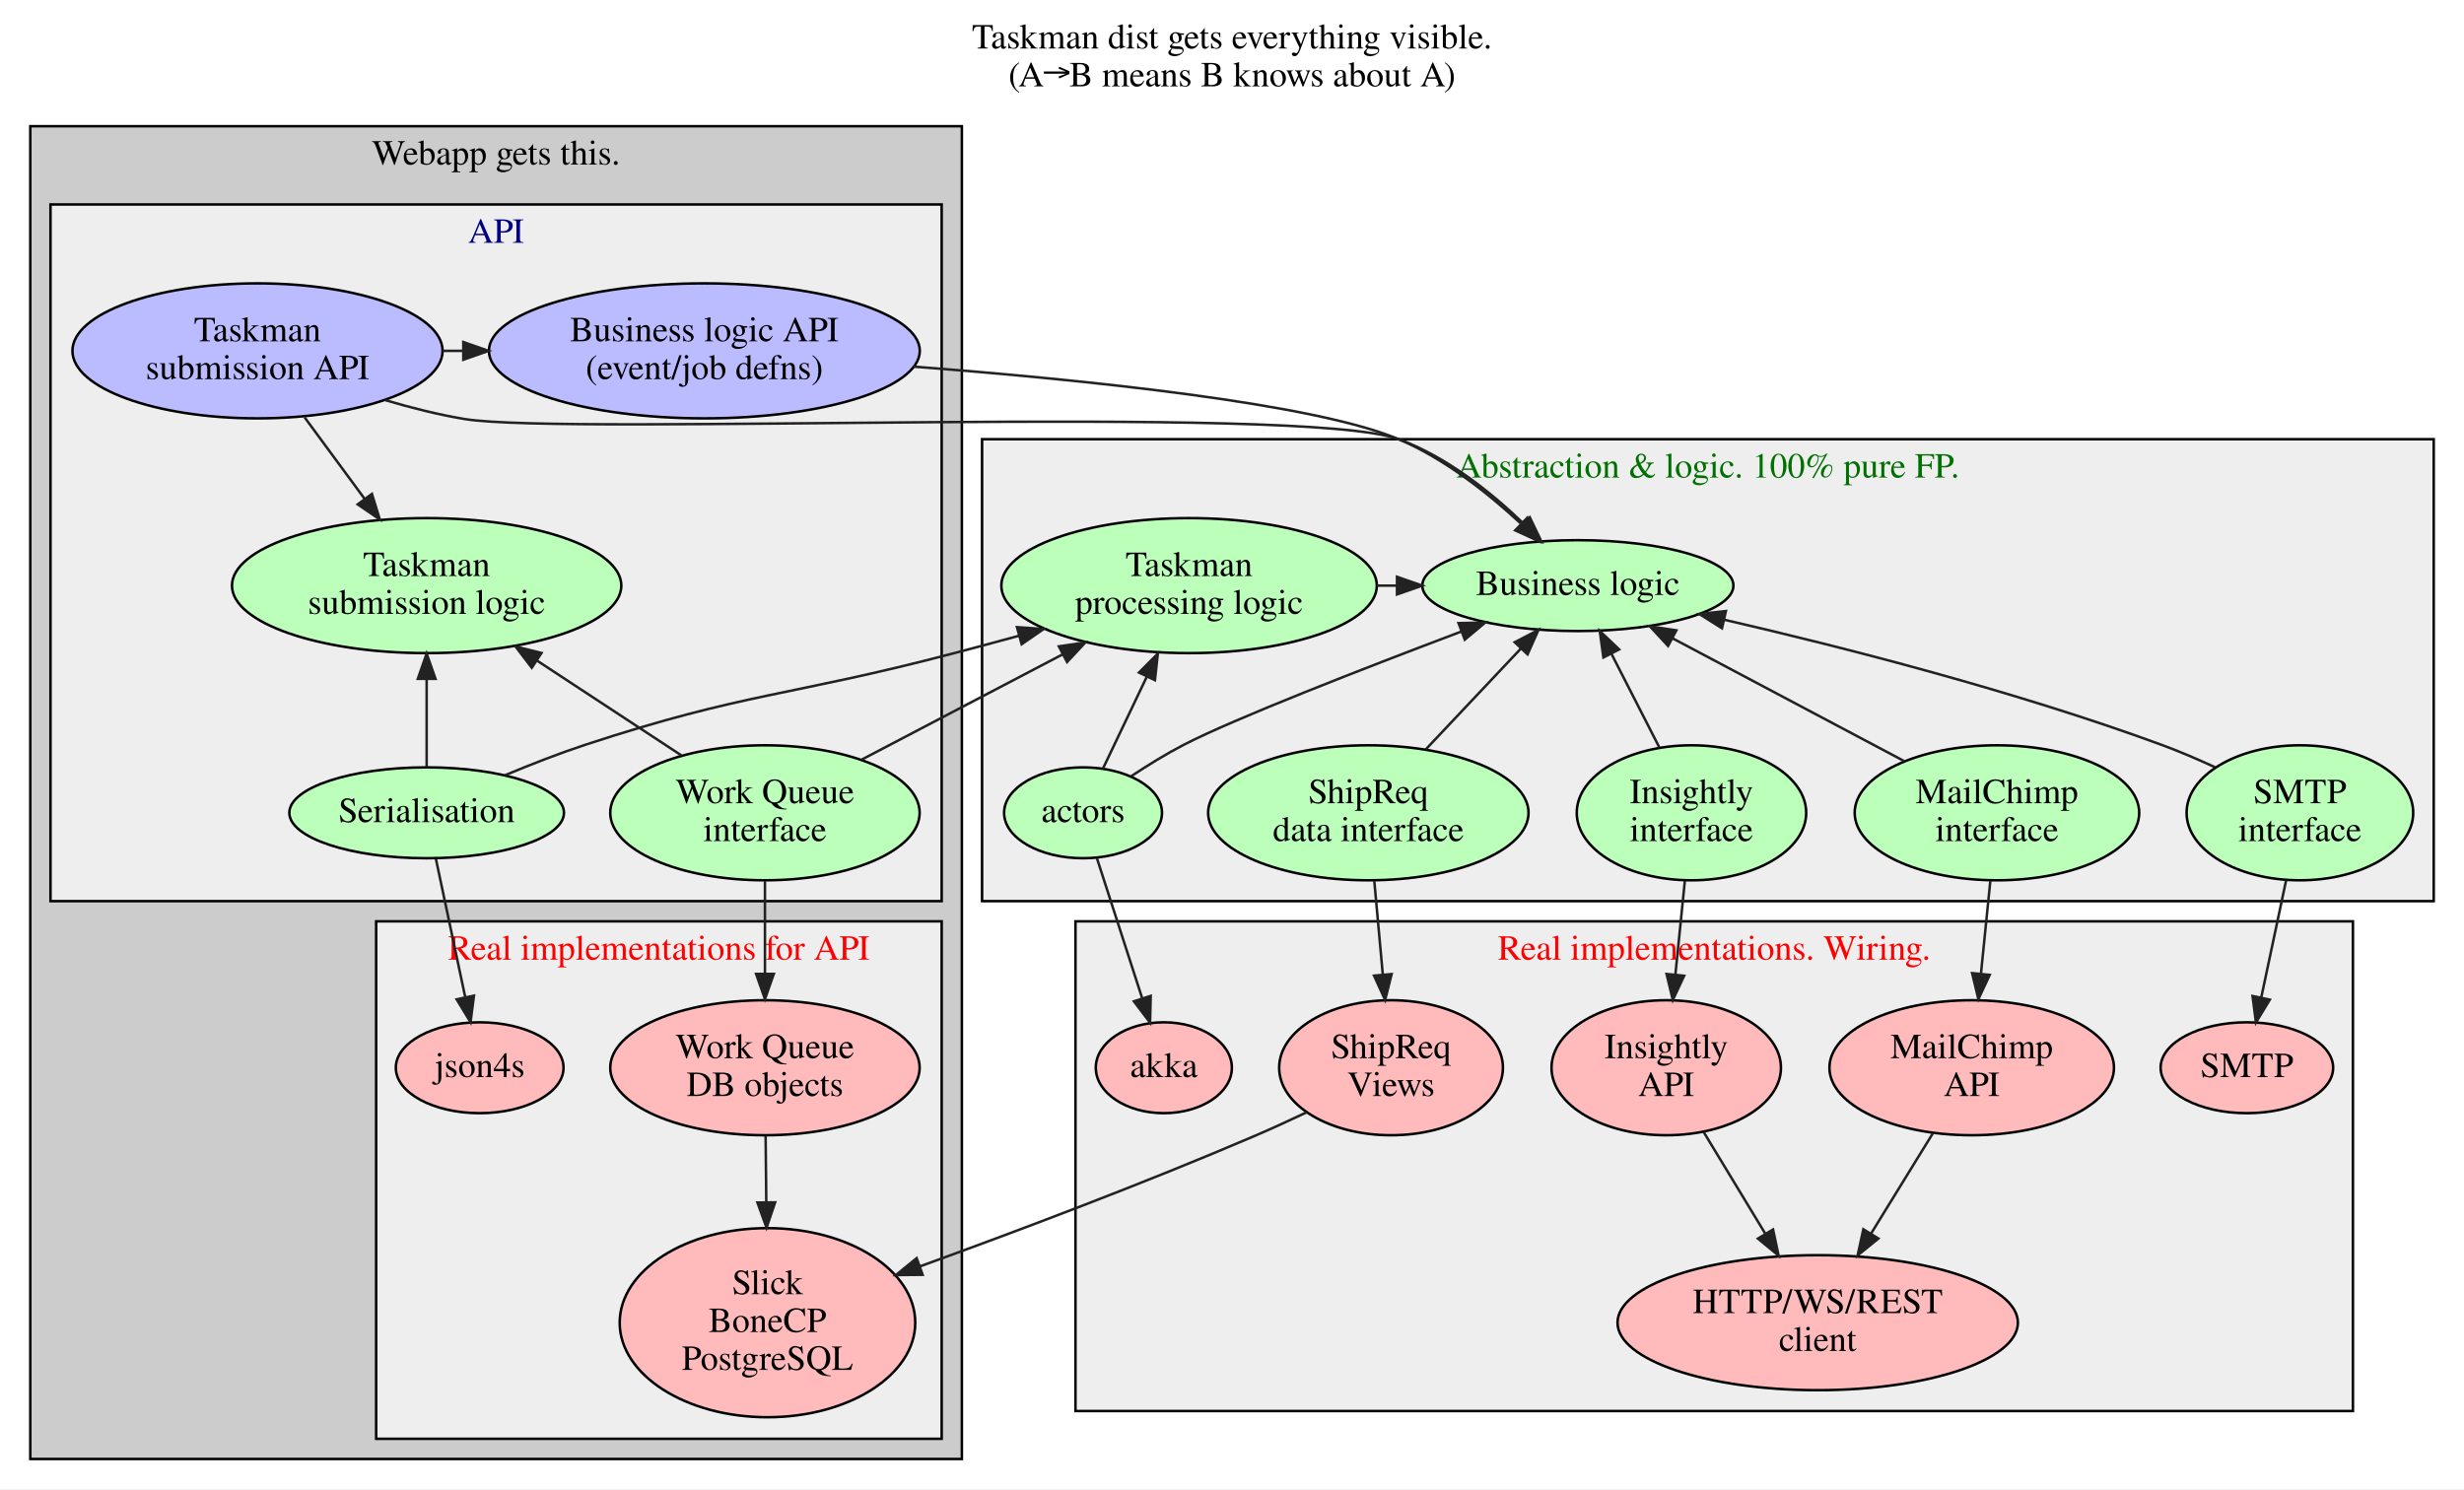
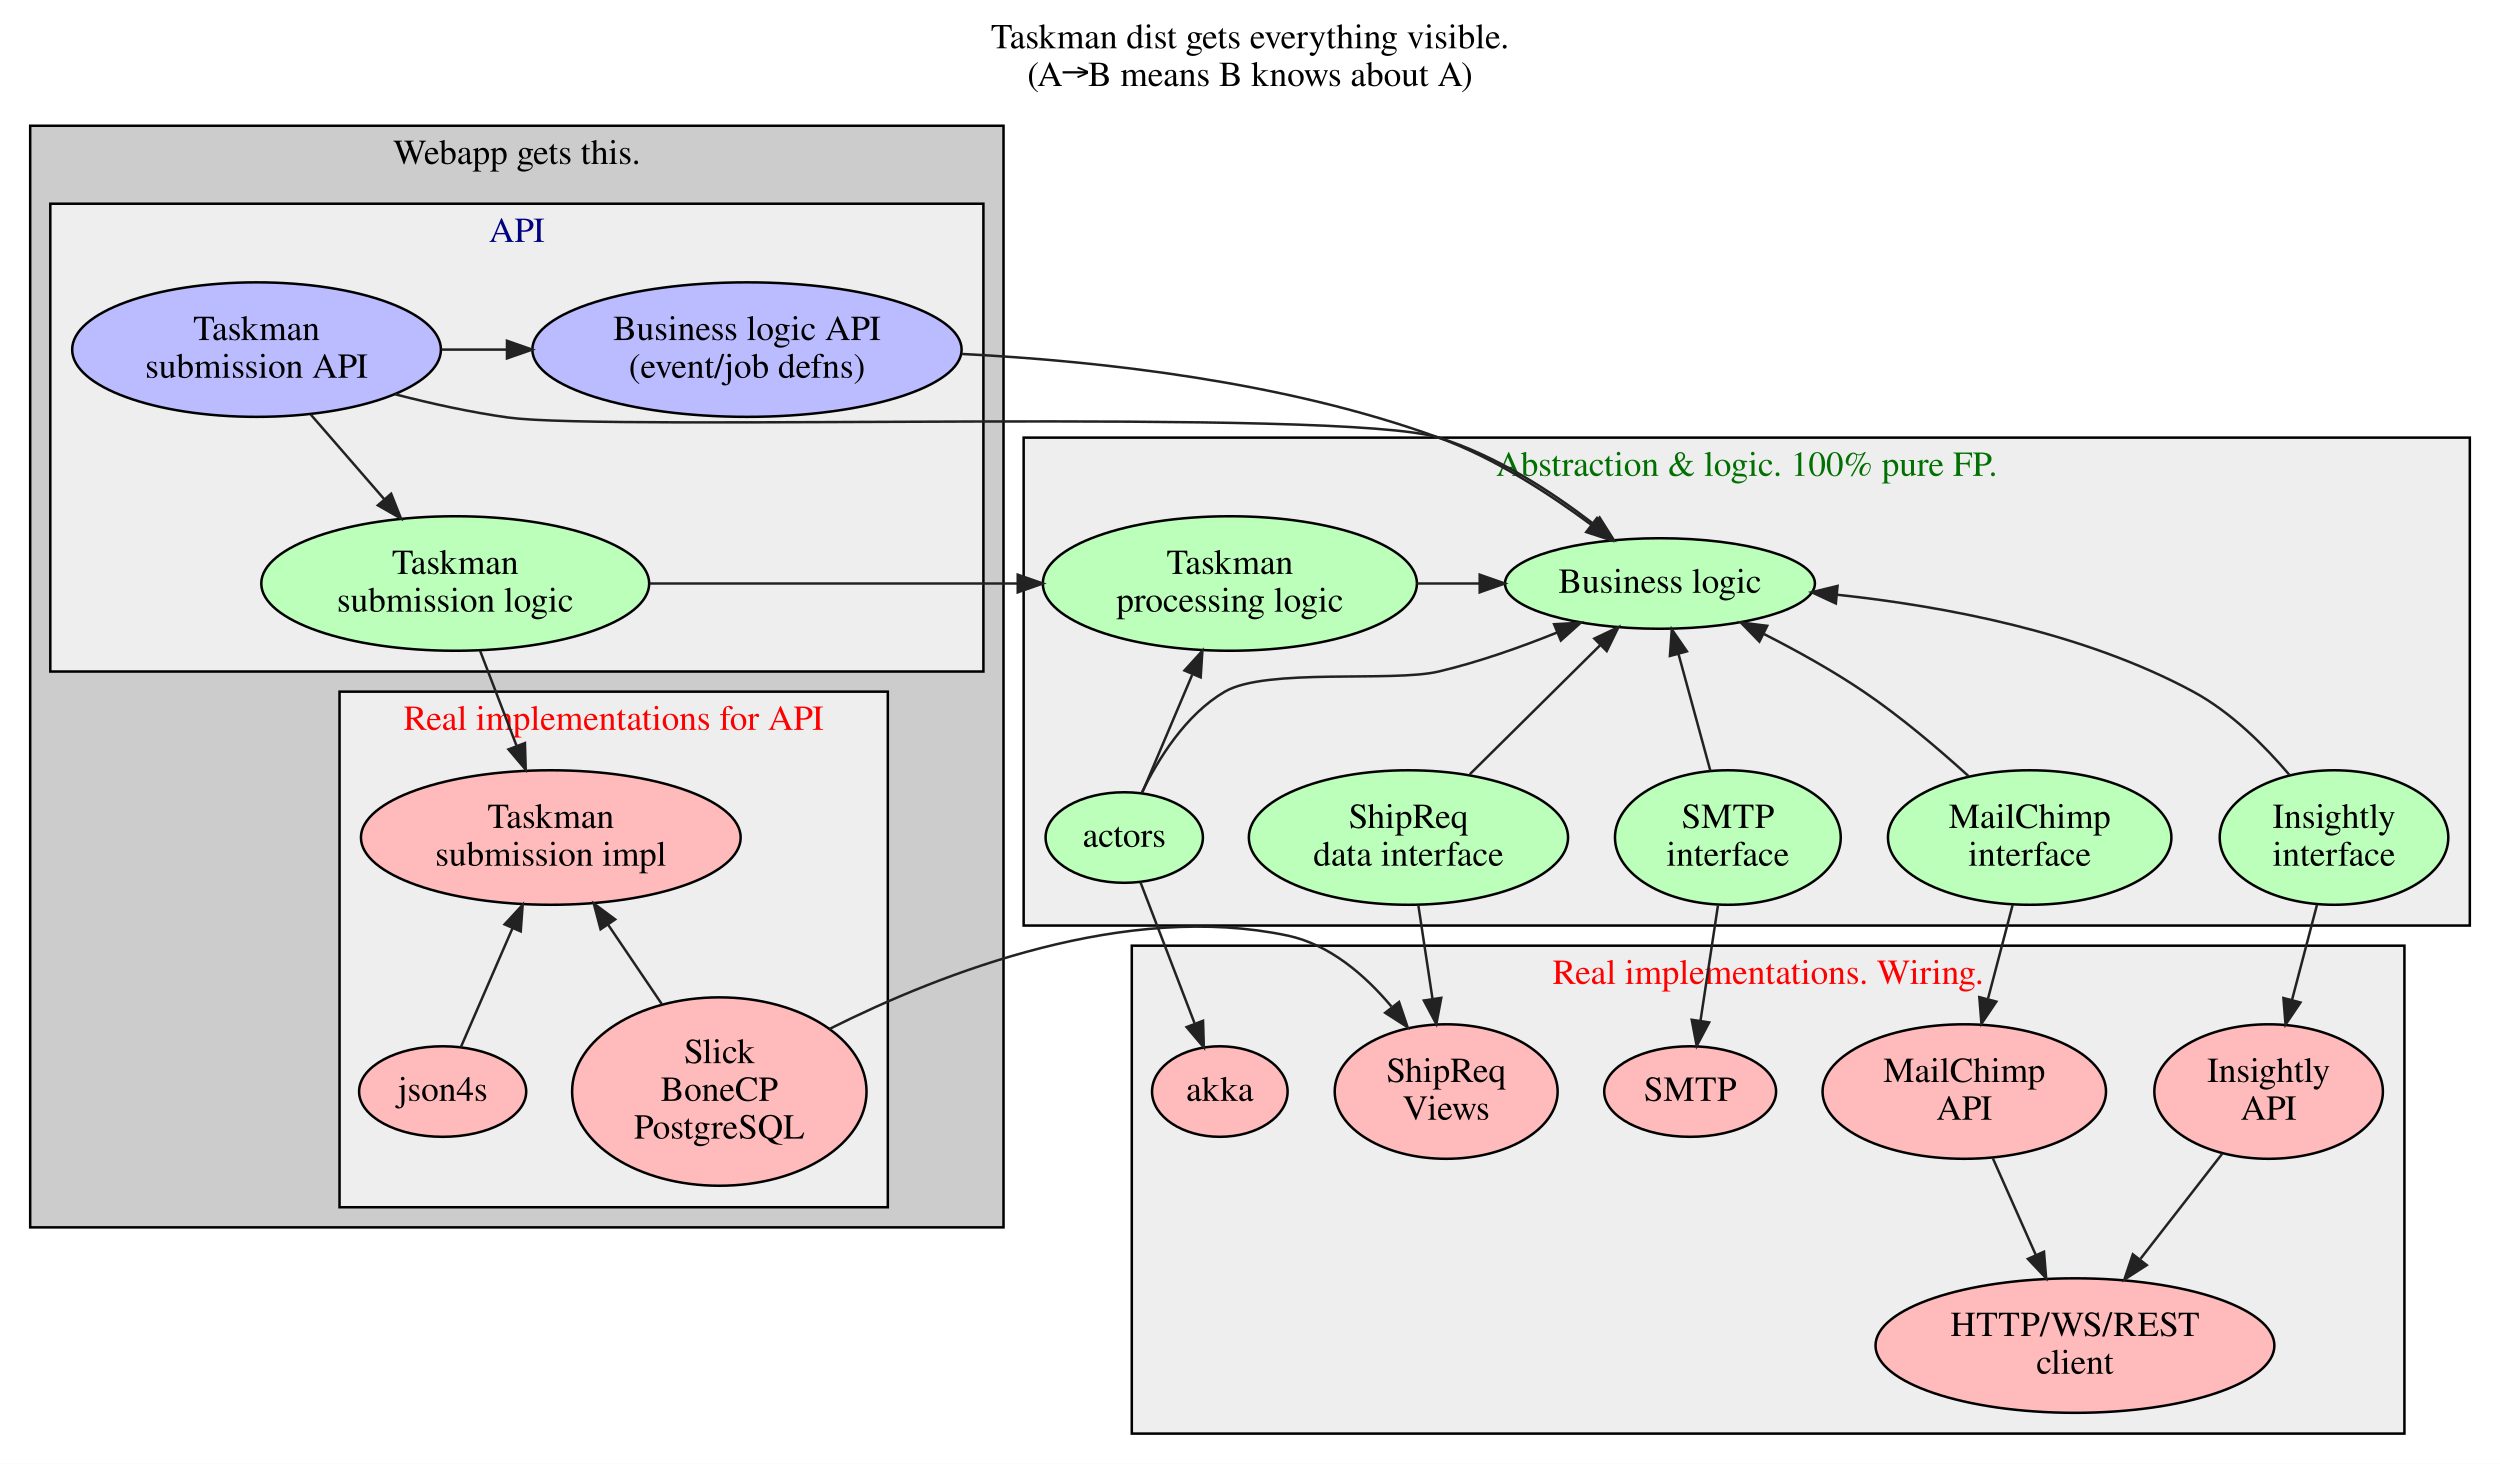
- <svg xmlns="http://www.w3.org/2000/svg" width="976pt" height="590pt" viewBox="0.00 0.00 976.00 590.00">
-   <g id="graph0" class="graph" transform="scale(1 1) rotate(0) translate(4 586)">
-     <polygon fill="white" stroke="none" points="-4,4 -4,-586 972,-586 972,4 -4,4" />
-     <text text-anchor="middle" x="484" y="-566.8" font-family="Times,serif" font-size="14.00">Taskman dist gets everything visible.</text>
-     <text text-anchor="middle" x="484" y="-551.8" font-family="Times,serif" font-size="14.00">(A→B means B knows about A)</text>
+ <svg xmlns="http://www.w3.org/2000/svg" width="994pt" height="582pt" viewBox="0.00 0.00 994.00 582.00">
+   <g id="graph0" class="graph" transform="scale(1 1) rotate(0) translate(4 578)">
+     <polygon fill="white" stroke="none" points="-4,4 -4,-578 990,-578 990,4 -4,4" />
+     <text text-anchor="middle" x="493" y="-558.8" font-family="Times,serif" font-size="14.00">Taskman dist gets everything visible.</text>
+     <text text-anchor="middle" x="493" y="-543.8" font-family="Times,serif" font-size="14.00">(A→B means B knows about A)</text>
    <g id="clust1" class="cluster">
-       <polygon fill="#eeeeee" stroke="black" points="385,-229 385,-412 960,-412 960,-229 385,-229" />
-       <text text-anchor="middle" x="672.5" y="-396.8" font-family="Times,serif" font-size="14.00" fill="#007000">Abstraction &amp; logic. 100% pure FP.</text>
+       <polygon fill="#eeeeee" stroke="black" points="403,-210 403,-404 978,-404 978,-210 403,-210" />
+       <text text-anchor="middle" x="690.5" y="-388.8" font-family="Times,serif" font-size="14.00" fill="#007000">Abstraction &amp; logic. 100% pure FP.</text>
    </g>
    <g id="clust2" class="cluster">
-       <polygon fill="#eeeeee" stroke="black" points="422,-27 422,-221 928,-221 928,-27 422,-27" />
-       <text text-anchor="middle" x="675" y="-205.8" font-family="Times,serif" font-size="14.00" fill="red">Real implementations. Wiring.</text>
+       <polygon fill="#eeeeee" stroke="black" points="446,-8 446,-202 952,-202 952,-8 446,-8" />
+       <text text-anchor="middle" x="699" y="-186.8" font-family="Times,serif" font-size="14.00" fill="red">Real implementations. Wiring.</text>
    </g>
    <g id="clust3" class="cluster">
-       <polygon fill="#cccccc" stroke="black" points="8,-8 8,-536 377,-536 377,-8 8,-8" />
-       <text text-anchor="middle" x="192.5" y="-520.8" font-family="Times,serif" font-size="14.00">Webapp gets this.</text>
+       <polygon fill="#cccccc" stroke="black" points="8,-90 8,-528 395,-528 395,-90 8,-90" />
+       <text text-anchor="middle" x="201.5" y="-512.8" font-family="Times,serif" font-size="14.00">Webapp gets this.</text>
    </g>
    <g id="clust4" class="cluster">
-       <polygon fill="#eeeeee" stroke="black" points="16,-229 16,-505 369,-505 369,-229 16,-229" />
-       <text text-anchor="middle" x="192.5" y="-489.8" font-family="Times,serif" font-size="14.00" fill="#000080">API</text>
+       <polygon fill="#eeeeee" stroke="black" points="16,-311 16,-497 387,-497 387,-311 16,-311" />
+       <text text-anchor="middle" x="201.5" y="-481.8" font-family="Times,serif" font-size="14.00" fill="#000080">API</text>
    </g>
    <g id="clust5" class="cluster">
-       <polygon fill="#eeeeee" stroke="black" points="145,-16 145,-221 369,-221 369,-16 145,-16" />
-       <text text-anchor="middle" x="257" y="-205.8" font-family="Times,serif" font-size="14.00" fill="red">Real implementations for API</text>
+       <polygon fill="#eeeeee" stroke="black" points="131,-98 131,-303 349,-303 349,-98 131,-98" />
+       <text text-anchor="middle" x="240" y="-287.8" font-family="Times,serif" font-size="14.00" fill="red">Real implementations for API</text>
    </g>
    <g id="node1" class="node">
-       <ellipse fill="#bbffbb" stroke="black" cx="538" cy="-264" rx="63.459" ry="26.741" />
-       <text text-anchor="middle" x="538" y="-267.8" font-family="Times,serif" font-size="14.00">ShipReq</text>
-       <text text-anchor="middle" x="538" y="-252.8" font-family="Times,serif" font-size="14.00">data interface</text>
+       <ellipse fill="#bbffbb" stroke="black" cx="556" cy="-245" rx="63.459" ry="26.741" />
+       <text text-anchor="middle" x="556" y="-248.8" font-family="Times,serif" font-size="14.00">ShipReq</text>
+       <text text-anchor="middle" x="556" y="-233.8" font-family="Times,serif" font-size="14.00">data interface</text>
    </g>
    <g id="node8" class="node">
-       <ellipse fill="#ffbbbb" stroke="black" cx="547" cy="-163" rx="44.321" ry="26.741" />
-       <text text-anchor="middle" x="547" y="-166.8" font-family="Times,serif" font-size="14.00">ShipReq</text>
-       <text text-anchor="middle" x="547" y="-151.8" font-family="Times,serif" font-size="14.00">Views</text>
+       <ellipse fill="#ffbbbb" stroke="black" cx="571" cy="-144" rx="44.321" ry="26.741" />
+       <text text-anchor="middle" x="571" y="-147.8" font-family="Times,serif" font-size="14.00">ShipReq</text>
+       <text text-anchor="middle" x="571" y="-132.8" font-family="Times,serif" font-size="14.00">Views</text>
    </g>
    <g id="edge1" class="edge">
-       <path fill="none" stroke="#222222" d="M540.365,-236.989C541.398,-225.621 542.627,-212.101 543.745,-199.804" />
-       <polygon fill="#222222" stroke="#222222" points="547.231,-200.113 544.651,-189.837 540.26,-199.479 547.231,-200.113" />
+       <path fill="none" stroke="#222222" d="M559.941,-217.989C561.664,-206.621 563.712,-193.101 565.575,-180.804" />
+       <polygon fill="#222222" stroke="#222222" points="569.048,-181.249 567.085,-170.837 562.127,-180.2 569.048,-181.249" />
    </g>
    <g id="node2" class="node">
-       <ellipse fill="#bbffbb" stroke="black" cx="907" cy="-264" rx="44.884" ry="26.741" />
-       <text text-anchor="middle" x="907" y="-267.8" font-family="Times,serif" font-size="14.00">SMTP</text>
-       <text text-anchor="middle" x="907" y="-252.8" font-family="Times,serif" font-size="14.00">interface</text>
+       <ellipse fill="#bbffbb" stroke="black" cx="683" cy="-245" rx="44.884" ry="26.741" />
+       <text text-anchor="middle" x="683" y="-248.8" font-family="Times,serif" font-size="14.00">SMTP</text>
+       <text text-anchor="middle" x="683" y="-233.8" font-family="Times,serif" font-size="14.00">interface</text>
    </g>
    <g id="node9" class="node">
-       <ellipse fill="#ffbbbb" stroke="black" cx="886" cy="-163" rx="34.171" ry="18" />
-       <text text-anchor="middle" x="886" y="-159.3" font-family="Times,serif" font-size="14.00">SMTP</text>
+       <ellipse fill="#ffbbbb" stroke="black" cx="668" cy="-144" rx="34.171" ry="18" />
+       <text text-anchor="middle" x="668" y="-140.3" font-family="Times,serif" font-size="14.00">SMTP</text>
+     </g>
+     <g id="edge2" class="edge">
+       <path fill="none" stroke="#222222" d="M679.059,-217.989C676.928,-203.928 674.299,-186.575 672.139,-172.318" />
+       <polygon fill="#222222" stroke="#222222" points="675.553,-171.487 670.595,-162.124 668.632,-172.536 675.553,-171.487" />
+     </g>
+     <g id="node3" class="node">
+       <ellipse fill="#bbffbb" stroke="black" cx="803" cy="-245" rx="56.353" ry="26.741" />
+       <text text-anchor="middle" x="803" y="-248.8" font-family="Times,serif" font-size="14.00">MailChimp</text>
+       <text text-anchor="middle" x="803" y="-233.8" font-family="Times,serif" font-size="14.00">interface</text>
+     </g>
+     <g id="node10" class="node">
+       <ellipse fill="#ffbbbb" stroke="black" cx="777" cy="-144" rx="56.353" ry="26.741" />
+       <text text-anchor="middle" x="777" y="-147.8" font-family="Times,serif" font-size="14.00">MailChimp</text>
+       <text text-anchor="middle" x="777" y="-132.8" font-family="Times,serif" font-size="14.00">API</text>
    </g>
    <g id="edge3" class="edge">
-       <path fill="none" stroke="#222222" d="M901.537,-237.247C898.506,-222.956 894.74,-205.203 891.675,-190.754" />
-       <polygon fill="#222222" stroke="#222222" points="895.087,-189.97 889.588,-180.914 888.239,-191.423 895.087,-189.97" />
-     </g>
-     <g id="node3" class="node">
-       <ellipse fill="#bbffbb" stroke="black" cx="787" cy="-264" rx="56.353" ry="26.741" />
-       <text text-anchor="middle" x="787" y="-267.8" font-family="Times,serif" font-size="14.00">MailChimp</text>
-       <text text-anchor="middle" x="787" y="-252.8" font-family="Times,serif" font-size="14.00">interface</text>
-     </g>
-     <g id="node10" class="node">
-       <ellipse fill="#ffbbbb" stroke="black" cx="777" cy="-163" rx="56.353" ry="26.741" />
-       <text text-anchor="middle" x="777" y="-166.8" font-family="Times,serif" font-size="14.00">MailChimp</text>
-       <text text-anchor="middle" x="777" y="-151.8" font-family="Times,serif" font-size="14.00">API</text>
+       <path fill="none" stroke="#222222" d="M796.237,-218.247C793.251,-206.879 789.69,-193.32 786.448,-180.976" />
+       <polygon fill="#222222" stroke="#222222" points="789.745,-179.751 783.82,-170.968 782.975,-181.529 789.745,-179.751" />
+     </g>
+     <g id="node4" class="node">
+       <ellipse fill="#bbffbb" stroke="black" cx="924" cy="-245" rx="45.443" ry="26.741" />
+       <text text-anchor="middle" x="924" y="-248.8" font-family="Times,serif" font-size="14.00">Insightly</text>
+       <text text-anchor="middle" x="924" y="-233.8" font-family="Times,serif" font-size="14.00">interface</text>
+     </g>
+     <g id="node11" class="node">
+       <ellipse fill="#ffbbbb" stroke="black" cx="898" cy="-144" rx="45.443" ry="26.741" />
+       <text text-anchor="middle" x="898" y="-147.8" font-family="Times,serif" font-size="14.00">Insightly</text>
+       <text text-anchor="middle" x="898" y="-132.8" font-family="Times,serif" font-size="14.00">API</text>
    </g>
    <g id="edge4" class="edge">
-       <path fill="none" stroke="#222222" d="M784.373,-236.989C783.245,-225.823 781.907,-212.581 780.683,-200.462" />
-       <polygon fill="#222222" stroke="#222222" points="784.132,-199.779 779.645,-190.181 777.167,-200.482 784.132,-199.779" />
-     </g>
-     <g id="node4" class="node">
-       <ellipse fill="#bbffbb" stroke="black" cx="666" cy="-264" rx="45.443" ry="26.741" />
-       <text text-anchor="middle" x="666" y="-267.8" font-family="Times,serif" font-size="14.00">Insightly</text>
-       <text text-anchor="middle" x="666" y="-252.8" font-family="Times,serif" font-size="14.00">interface</text>
-     </g>
-     <g id="node11" class="node">
-       <ellipse fill="#ffbbbb" stroke="black" cx="656" cy="-163" rx="45.443" ry="26.741" />
-       <text text-anchor="middle" x="656" y="-166.8" font-family="Times,serif" font-size="14.00">Insightly</text>
-       <text text-anchor="middle" x="656" y="-151.8" font-family="Times,serif" font-size="14.00">API</text>
+       <path fill="none" stroke="#222222" d="M917.237,-218.247C914.197,-206.674 910.562,-192.832 907.274,-180.312" />
+       <polygon fill="#222222" stroke="#222222" points="910.655,-179.407 904.729,-170.624 903.884,-181.185 910.655,-179.407" />
+     </g>
+     <g id="node5" class="node">
+       <ellipse fill="#bbffbb" stroke="black" cx="443" cy="-245" rx="31.273" ry="18" />
+       <text text-anchor="middle" x="443" y="-241.3" font-family="Times,serif" font-size="14.00">actors</text>
+     </g>
+     <g id="node12" class="node">
+       <ellipse fill="#ffbbbb" stroke="black" cx="481" cy="-144" rx="26.949" ry="18" />
+       <text text-anchor="middle" x="481" y="-140.3" font-family="Times,serif" font-size="14.00">akka</text>
    </g>
    <g id="edge5" class="edge">
-       <path fill="none" stroke="#222222" d="M663.373,-236.989C662.224,-225.621 660.859,-212.101 659.617,-199.804" />
-       <polygon fill="#222222" stroke="#222222" points="663.097,-199.435 658.61,-189.837 656.133,-200.139 663.097,-199.435" />
-     </g>
-     <g id="node5" class="node">
-       <ellipse fill="#bbffbb" stroke="black" cx="425" cy="-264" rx="31.273" ry="18" />
-       <text text-anchor="middle" x="425" y="-260.3" font-family="Times,serif" font-size="14.00">actors</text>
-     </g>
-     <g id="node12" class="node">
-       <ellipse fill="#ffbbbb" stroke="black" cx="457" cy="-163" rx="26.949" ry="18" />
-       <text text-anchor="middle" x="457" y="-159.3" font-family="Times,serif" font-size="14.00">akka</text>
+       <path fill="none" stroke="#222222" d="M449.446,-227.206C455.323,-211.896 464.1,-189.029 470.906,-171.297" />
+       <polygon fill="#222222" stroke="#222222" points="474.333,-172.136 474.649,-161.546 467.798,-169.628 474.333,-172.136" />
+     </g>
+     <g id="node6" class="node">
+       <ellipse fill="#bbffbb" stroke="black" cx="656" cy="-346" rx="61.616" ry="18" />
+       <text text-anchor="middle" x="656" y="-342.3" font-family="Times,serif" font-size="14.00">Business logic</text>
    </g>
    <g id="edge7" class="edge">
-       <path fill="none" stroke="#222222" d="M430.428,-246.206C435.347,-230.988 442.679,-208.305 448.396,-190.618" />
-       <polygon fill="#222222" stroke="#222222" points="451.8,-191.468 451.545,-180.876 445.139,-189.315 451.8,-191.468" />
-     </g>
-     <g id="node6" class="node">
-       <ellipse fill="#bbffbb" stroke="black" cx="621" cy="-354" rx="61.616" ry="18" />
-       <text text-anchor="middle" x="621" y="-350.3" font-family="Times,serif" font-size="14.00">Business logic</text>
+       <path fill="none" stroke="#222222" d="M632.234,-321.471C616.592,-305.986 596.172,-285.77 580.403,-270.159" />
+       <polygon fill="#222222" stroke="#222222" points="629.918,-324.104 639.487,-328.652 634.843,-319.129 629.918,-324.104" />
+     </g>
+     <g id="edge8" class="edge">
+       <path fill="none" stroke="#222222" d="M663.389,-317.906C667.328,-303.465 672.146,-285.799 676.02,-271.592" />
+       <polygon fill="#222222" stroke="#222222" points="659.958,-317.187 660.703,-327.756 666.711,-319.029 659.958,-317.187" />
+     </g>
+     <g id="edge9" class="edge">
+       <path fill="none" stroke="#222222" d="M697.385,-325.893C710.431,-319.256 724.652,-311.364 737,-303 751.666,-293.066 766.712,-280.306 778.728,-269.379" />
+       <polygon fill="#222222" stroke="#222222" points="695.532,-322.905 688.136,-330.492 698.649,-329.173 695.532,-322.905" />
+     </g>
+     <g id="edge10" class="edge">
+       <path fill="none" stroke="#222222" d="M726.43,-341.533C769.477,-336.943 824.44,-326.51 868,-303 882.894,-294.962 896.31,-281.639 906.275,-269.895" />
+       <polygon fill="#222222" stroke="#222222" points="725.928,-338.066 716.319,-342.528 726.614,-345.032 725.928,-338.066" />
    </g>
    <g id="edge11" class="edge">
-       <path fill="none" stroke="#222222" d="M598.476,-329.119C586.768,-316.706 572.493,-301.571 560.752,-289.123" />
-       <polygon fill="#222222" stroke="#222222" points="595.981,-331.575 605.388,-336.448 601.073,-326.772 595.981,-331.575" />
+       <path fill="none" stroke="#222222" d="M615.225,-326.561C600.606,-320.674 583.824,-314.726 568,-311 549.533,-306.651 499.404,-312.532 483,-303 467.425,-293.95 456.43,-276.126 449.96,-262.806" />
+       <polygon fill="#222222" stroke="#222222" points="613.909,-329.804 624.488,-330.397 616.588,-323.337 613.909,-329.804" />
+     </g>
+     <g id="node7" class="node">
+       <ellipse fill="#bbffbb" stroke="black" cx="485" cy="-346" rx="74.37" ry="26.741" />
+       <text text-anchor="middle" x="485" y="-349.8" font-family="Times,serif" font-size="14.00">Taskman</text>
+       <text text-anchor="middle" x="485" y="-334.8" font-family="Times,serif" font-size="14.00">processing logic</text>
+     </g>
+     <g id="edge6" class="edge">
+       <path fill="none" stroke="#222222" d="M469.989,-309.618C463.193,-293.598 455.483,-275.425 450.049,-262.616" />
+       <polygon fill="#222222" stroke="#222222" points="466.947,-311.408 474.075,-319.247 473.391,-308.675 466.947,-311.408" />
    </g>
    <g id="edge12" class="edge">
-       <path fill="none" stroke="#222222" d="M678.872,-340.511C726.142,-329.589 794.321,-312.179 852,-291 859.039,-288.415 866.405,-285.264 873.374,-282.06" />
-       <polygon fill="#222222" stroke="#222222" points="678.082,-337.101 669.114,-342.742 679.643,-343.925 678.082,-337.101" />
+       <path fill="none" stroke="#222222" d="M559.145,-346C567.483,-346 575.821,-346 584.159,-346" />
+       <polygon fill="#222222" stroke="#222222" points="584.33,-349.5 594.33,-346 584.33,-342.5 584.33,-349.5" />
+     </g>
+     <g id="node19" class="node">
+       <ellipse fill="#ffbbbb" stroke="black" cx="282" cy="-144" rx="58.534" ry="37.453" />
+       <text text-anchor="middle" x="282" y="-155.3" font-family="Times,serif" font-size="14.00">Slick</text>
+       <text text-anchor="middle" x="282" y="-140.3" font-family="Times,serif" font-size="14.00">BoneCP</text>
+       <text text-anchor="middle" x="282" y="-125.3" font-family="Times,serif" font-size="14.00">PostgreSQL</text>
+     </g>
+     <g id="edge22" class="edge">
+       <path fill="none" stroke="#222222" d="M549.225,-177.824C538.655,-190.394 524.624,-202.472 508,-206 443.923,-219.598 371.055,-191.57 325.797,-168.895" />
+       <polygon fill="#222222" stroke="#222222" points="552.268,-179.613 555.664,-169.577 546.751,-175.305 552.268,-179.613" />
+     </g>
+     <g id="node13" class="node">
+       <ellipse fill="#ffbbbb" stroke="black" cx="821" cy="-43" rx="79.294" ry="26.741" />
+       <text text-anchor="middle" x="821" y="-46.8" font-family="Times,serif" font-size="14.00">HTTP/WS/REST</text>
+       <text text-anchor="middle" x="821" y="-31.8" font-family="Times,serif" font-size="14.00">client</text>
+     </g>
+     <g id="edge19" class="edge">
+       <path fill="none" stroke="#222222" d="M788.331,-117.505C793.525,-105.818 799.767,-91.775 805.396,-79.108" />
+       <polygon fill="#222222" stroke="#222222" points="808.691,-80.312 809.554,-69.753 802.295,-77.469 808.691,-80.312" />
+     </g>
+     <g id="edge20" class="edge">
+       <path fill="none" stroke="#222222" d="M879.557,-119.287C869.83,-106.781 857.733,-91.228 847.064,-77.51" />
+       <polygon fill="#222222" stroke="#222222" points="849.541,-74.995 840.639,-69.25 844.016,-79.292 849.541,-74.995" />
+     </g>
+     <g id="node14" class="node">
+       <ellipse fill="#bbbbff" stroke="black" cx="293" cy="-439" rx="85.34" ry="26.741" />
+       <text text-anchor="middle" x="293" y="-442.8" font-family="Times,serif" font-size="14.00">Business logic API</text>
+       <text text-anchor="middle" x="293" y="-427.8" font-family="Times,serif" font-size="14.00">(event/job defns)</text>
+     </g>
+     <g id="edge16" class="edge">
+       <path fill="none" stroke="#222222" d="M378.328,-437.273C433.831,-434.443 506.969,-426.202 568,-404 589.996,-395.998 612.097,-381.654 628.648,-369.358" />
+       <polygon fill="#222222" stroke="#222222" points="630.943,-372.009 636.768,-363.159 626.696,-366.445 630.943,-372.009" />
+     </g>
+     <g id="node15" class="node">
+       <ellipse fill="#bbbbff" stroke="black" cx="98" cy="-439" rx="73.308" ry="26.741" />
+       <text text-anchor="middle" x="98" y="-442.8" font-family="Times,serif" font-size="14.00">Taskman</text>
+       <text text-anchor="middle" x="98" y="-427.8" font-family="Times,serif" font-size="14.00">submission API</text>
+     </g>
+     <g id="edge15" class="edge">
+       <path fill="none" stroke="#222222" d="M153.077,-421.233C167.556,-417.501 183.253,-414.048 198,-412 238.73,-406.344 528.694,-416.081 568,-404 590.669,-397.032 613.058,-382.393 629.58,-369.695" />
+       <polygon fill="#222222" stroke="#222222" points="632,-372.242 637.655,-363.283 627.647,-366.76 632,-372.242" />
+     </g>
+     <g id="edge14" class="edge">
+       <path fill="none" stroke="#222222" d="M171.506,-439C180.147,-439 188.789,-439 197.43,-439" />
+       <polygon fill="#222222" stroke="#222222" points="197.574,-442.5 207.574,-439 197.574,-435.5 197.574,-442.5" />
+     </g>
+     <g id="node16" class="node">
+       <ellipse fill="#bbffbb" stroke="black" cx="177" cy="-346" rx="77.112" ry="26.741" />
+       <text text-anchor="middle" x="177" y="-349.8" font-family="Times,serif" font-size="14.00">Taskman</text>
+       <text text-anchor="middle" x="177" y="-334.8" font-family="Times,serif" font-size="14.00">submission logic</text>
+     </g>
+     <g id="edge17" class="edge">
+       <path fill="none" stroke="#222222" d="M119.587,-413.134C128.557,-402.801 139.09,-390.668 148.669,-379.634" />
+       <polygon fill="#222222" stroke="#222222" points="151.526,-381.682 155.439,-371.836 146.24,-377.093 151.526,-381.682" />
+     </g>
+     <g id="edge18" class="edge">
+       <path fill="none" stroke="#222222" d="M254.301,-346C303.059,-346 351.818,-346 400.576,-346" />
+       <polygon fill="#222222" stroke="#222222" points="400.654,-349.5 410.654,-346 400.654,-342.5 400.654,-349.5" />
+     </g>
+     <g id="node17" class="node">
+       <ellipse fill="#ffbbbb" stroke="black" cx="215" cy="-245" rx="75.49" ry="26.741" />
+       <text text-anchor="middle" x="215" y="-248.8" font-family="Times,serif" font-size="14.00">Taskman</text>
+       <text text-anchor="middle" x="215" y="-233.8" font-family="Times,serif" font-size="14.00">submission impl</text>
    </g>
    <g id="edge13" class="edge">
-       <path fill="none" stroke="#222222" d="M658.434,-333.156C685.837,-318.628 722.844,-299.011 750.117,-284.552" />
-       <polygon fill="#222222" stroke="#222222" points="656.732,-330.096 649.536,-337.872 660.011,-336.281 656.732,-330.096" />
-     </g>
-     <g id="edge14" class="edge">
-       <path fill="none" stroke="#222222" d="M634.403,-326.789C640.374,-315.113 647.372,-301.428 653.263,-289.908" />
-       <polygon fill="#222222" stroke="#222222" points="631.113,-325.536 629.676,-336.033 637.346,-328.723 631.113,-325.536" />
-     </g>
-     <g id="edge15" class="edge">
-       <path fill="none" stroke="#222222" d="M574.853,-335.818C536.366,-321.275 484.747,-301.214 465,-291 457.938,-287.347 450.547,-282.778 444.067,-278.493" />
-       <polygon fill="#222222" stroke="#222222" points="573.736,-339.137 584.328,-339.387 576.204,-332.587 573.736,-339.137" />
-     </g>
-     <g id="node7" class="node">
-       <ellipse fill="#bbffbb" stroke="black" cx="467" cy="-354" rx="74.37" ry="26.741" />
-       <text text-anchor="middle" x="467" y="-357.8" font-family="Times,serif" font-size="14.00">Taskman</text>
-       <text text-anchor="middle" x="467" y="-342.8" font-family="Times,serif" font-size="14.00">processing logic</text>
-     </g>
-     <g id="edge8" class="edge">
-       <path fill="none" stroke="#222222" d="M450.191,-317.781C444.227,-305.286 437.794,-291.807 432.921,-281.597" />
-       <polygon fill="#222222" stroke="#222222" points="447.16,-319.556 454.626,-327.073 453.477,-316.541 447.16,-319.556" />
-     </g>
-     <g id="edge16" class="edge">
-       <path fill="none" stroke="#222222" d="M541.293,-354C543.927,-354 546.56,-354 549.194,-354" />
-       <polygon fill="#222222" stroke="#222222" points="549.352,-357.5 559.352,-354 549.352,-350.5 549.352,-357.5" />
-     </g>
-     <g id="node17" class="node">
-       <ellipse fill="#bbffbb" stroke="black" cx="165" cy="-264" rx="54.392" ry="18" />
-       <text text-anchor="middle" x="165" y="-260.3" font-family="Times,serif" font-size="14.00">Serialisation</text>
-     </g>
-     <g id="edge10" class="edge">
-       <path fill="none" stroke="#222222" d="M399.73,-334.161C390.752,-331.715 381.66,-329.272 373,-327 308.773,-310.148 291.085,-311.722 228,-291 217.433,-287.529 206.132,-283.101 196.061,-278.888" />
-       <polygon fill="#222222" stroke="#222222" points="398.83,-337.543 409.399,-336.808 400.679,-330.792 398.83,-337.543" />
+       <path fill="none" stroke="#222222" d="M186.885,-319.247C191.292,-307.765 196.557,-294.048 201.333,-281.606" />
+       <polygon fill="#222222" stroke="#222222" points="204.717,-282.558 205.033,-271.968 198.182,-280.049 204.717,-282.558" />
    </g>
    <g id="node18" class="node">
-       <ellipse fill="#bbffbb" stroke="black" cx="299" cy="-264" rx="61.277" ry="26.741" />
-       <text text-anchor="middle" x="299" y="-267.8" font-family="Times,serif" font-size="14.00">Work Queue</text>
-       <text text-anchor="middle" x="299" y="-252.8" font-family="Times,serif" font-size="14.00">interface</text>
-     </g>
-     <g id="edge9" class="edge">
-       <path fill="none" stroke="#222222" d="M416.773,-326.691C391.325,-313.36 360.914,-297.431 337.37,-285.098" />
-       <polygon fill="#222222" stroke="#222222" points="415.42,-329.933 425.903,-331.473 418.668,-323.732 415.42,-329.933" />
-     </g>
-     <g id="node21" class="node">
-       <ellipse fill="#ffbbbb" stroke="black" cx="300" cy="-62" rx="58.534" ry="37.453" />
-       <text text-anchor="middle" x="300" y="-73.3" font-family="Times,serif" font-size="14.00">Slick</text>
-       <text text-anchor="middle" x="300" y="-58.3" font-family="Times,serif" font-size="14.00">BoneCP</text>
-       <text text-anchor="middle" x="300" y="-43.3" font-family="Times,serif" font-size="14.00">PostgreSQL</text>
-     </g>
-     <g id="edge26" class="edge">
-       <path fill="none" stroke="#222222" d="M513.505,-145.315C506.764,-142.116 499.694,-138.871 493,-136 449.143,-117.19 398.669,-98.189 360.341,-84.29" />
-       <polygon fill="#222222" stroke="#222222" points="361.464,-80.974 350.87,-80.869 359.086,-87.558 361.464,-80.974" />
-     </g>
-     <g id="node13" class="node">
-       <ellipse fill="#ffbbbb" stroke="black" cx="716" cy="-62" rx="79.294" ry="26.741" />
-       <text text-anchor="middle" x="716" y="-65.8" font-family="Times,serif" font-size="14.00">HTTP/WS/REST</text>
-       <text text-anchor="middle" x="716" y="-50.8" font-family="Times,serif" font-size="14.00">client</text>
+       <ellipse fill="#ffbbbb" stroke="black" cx="172" cy="-144" rx="33.221" ry="18" />
+       <text text-anchor="middle" x="172" y="-140.3" font-family="Times,serif" font-size="14.00">json4s</text>
    </g>
    <g id="edge23" class="edge">
-       <path fill="none" stroke="#222222" d="M761.607,-137.018C754.209,-125.011 745.223,-110.428 737.191,-97.391" />
-       <polygon fill="#222222" stroke="#222222" points="740.039,-95.342 731.813,-88.664 734.079,-99.014 740.039,-95.342" />
-     </g>
-     <g id="edge24" class="edge">
-       <path fill="none" stroke="#222222" d="M670.831,-137.528C678.162,-125.432 687.133,-110.63 695.143,-97.415" />
-       <polygon fill="#222222" stroke="#222222" points="698.312,-98.937 700.502,-88.571 692.326,-95.309 698.312,-98.937" />
-     </g>
-     <g id="node14" class="node">
-       <ellipse fill="#bbbbff" stroke="black" cx="275" cy="-447" rx="85.34" ry="26.741" />
-       <text text-anchor="middle" x="275" y="-450.8" font-family="Times,serif" font-size="14.00">Business logic API</text>
-       <text text-anchor="middle" x="275" y="-435.8" font-family="Times,serif" font-size="14.00">(event/job defns)</text>
-     </g>
-     <g id="edge19" class="edge">
-       <path fill="none" stroke="#222222" d="M357.943,-440.744C425.986,-435.516 516.377,-426.205 550,-412 568.088,-404.358 585.339,-390.712 598.306,-378.688" />
-       <polygon fill="#222222" stroke="#222222" points="601.019,-380.935 605.796,-371.479 596.164,-375.892 601.019,-380.935" />
-     </g>
-     <g id="node15" class="node">
-       <ellipse fill="#bbbbff" stroke="black" cx="98" cy="-447" rx="73.308" ry="26.741" />
-       <text text-anchor="middle" x="98" y="-450.8" font-family="Times,serif" font-size="14.00">Taskman</text>
-       <text text-anchor="middle" x="98" y="-435.8" font-family="Times,serif" font-size="14.00">submission API</text>
-     </g>
-     <g id="edge18" class="edge">
-       <path fill="none" stroke="#222222" d="M148.627,-427.477C158.882,-424.429 169.687,-421.71 180,-420 220.567,-413.273 511.359,-426.063 550,-412 568.874,-405.131 586.503,-391.039 599.474,-378.586" />
-       <polygon fill="#222222" stroke="#222222" points="601.952,-381.057 606.546,-371.51 597.001,-376.108 601.952,-381.057" />
-     </g>
-     <g id="edge17" class="edge">
-       <path fill="none" stroke="#222222" d="M171.289,-447C173.948,-447 176.606,-447 179.265,-447" />
-       <polygon fill="#222222" stroke="#222222" points="179.52,-450.5 189.52,-447 179.519,-443.5 179.52,-450.5" />
-     </g>
-     <g id="node16" class="node">
-       <ellipse fill="#bbffbb" stroke="black" cx="165" cy="-354" rx="77.112" ry="26.741" />
-       <text text-anchor="middle" x="165" y="-357.8" font-family="Times,serif" font-size="14.00">Taskman</text>
-       <text text-anchor="middle" x="165" y="-342.8" font-family="Times,serif" font-size="14.00">submission logic</text>
-     </g>
-     <g id="edge20" class="edge">
-       <path fill="none" stroke="#222222" d="M116.663,-420.651C123.996,-410.692 132.517,-399.119 140.344,-388.488" />
-       <polygon fill="#222222" stroke="#222222" points="143.326,-390.341 146.437,-380.213 137.689,-386.19 143.326,-390.341" />
+       <path fill="none" stroke="#222222" d="M199.829,-209.071C192.823,-192.941 184.833,-174.545 179.217,-161.616" />
+       <polygon fill="#222222" stroke="#222222" points="196.62,-210.47 203.815,-218.247 203.041,-207.681 196.62,-210.47" />
    </g>
    <g id="edge21" class="edge">
-       <path fill="none" stroke="#222222" d="M165,-316.823C165,-304.818 165,-292.01 165,-282.13" />
-       <polygon fill="#222222" stroke="#222222" points="161.5,-317.073 165,-327.073 168.5,-317.073 161.5,-317.073" />
-     </g>
-     <g id="edge22" class="edge">
-       <path fill="none" stroke="#222222" d="M208.798,-324.237C227.365,-312.044 248.645,-298.069 265.871,-286.756" />
-       <polygon fill="#222222" stroke="#222222" points="206.644,-321.464 200.207,-329.879 210.487,-327.315 206.644,-321.464" />
-     </g>
-     <g id="node20" class="node">
-       <ellipse fill="#ffbbbb" stroke="black" cx="186" cy="-163" rx="33.221" ry="18" />
-       <text text-anchor="middle" x="186" y="-159.3" font-family="Times,serif" font-size="14.00">json4s</text>
-     </g>
-     <g id="edge6" class="edge">
-       <path fill="none" stroke="#222222" d="M168.658,-245.756C171.85,-230.708 176.536,-208.616 180.232,-191.19" />
-       <polygon fill="#222222" stroke="#222222" points="183.733,-191.556 182.384,-181.047 176.885,-190.103 183.733,-191.556" />
-     </g>
-     <g id="node19" class="node">
-       <ellipse fill="#ffbbbb" stroke="black" cx="299" cy="-163" rx="61.277" ry="26.741" />
-       <text text-anchor="middle" x="299" y="-166.8" font-family="Times,serif" font-size="14.00">Work Queue</text>
-       <text text-anchor="middle" x="299" y="-151.8" font-family="Times,serif" font-size="14.00">DB objects</text>
-     </g>
-     <g id="edge2" class="edge">
-       <path fill="none" stroke="#222222" d="M299,-236.989C299,-225.823 299,-212.581 299,-200.462" />
-       <polygon fill="#222222" stroke="#222222" points="302.5,-200.181 299,-190.181 295.5,-200.181 302.5,-200.181" />
-     </g>
-     <g id="edge25" class="edge">
-       <path fill="none" stroke="#222222" d="M299.263,-135.989C299.344,-127.914 299.437,-118.753 299.528,-109.716" />
-       <polygon fill="#222222" stroke="#222222" points="303.029,-109.666 299.63,-99.631 296.029,-109.595 303.029,-109.666" />
+       <path fill="none" stroke="#222222" d="M237.696,-210.464C244.609,-200.249 252.21,-189.018 259.134,-178.787" />
+       <polygon fill="#222222" stroke="#222222" points="234.787,-208.519 232.08,-218.762 240.584,-212.442 234.787,-208.519" />
    </g>
  </g>
</svg>
